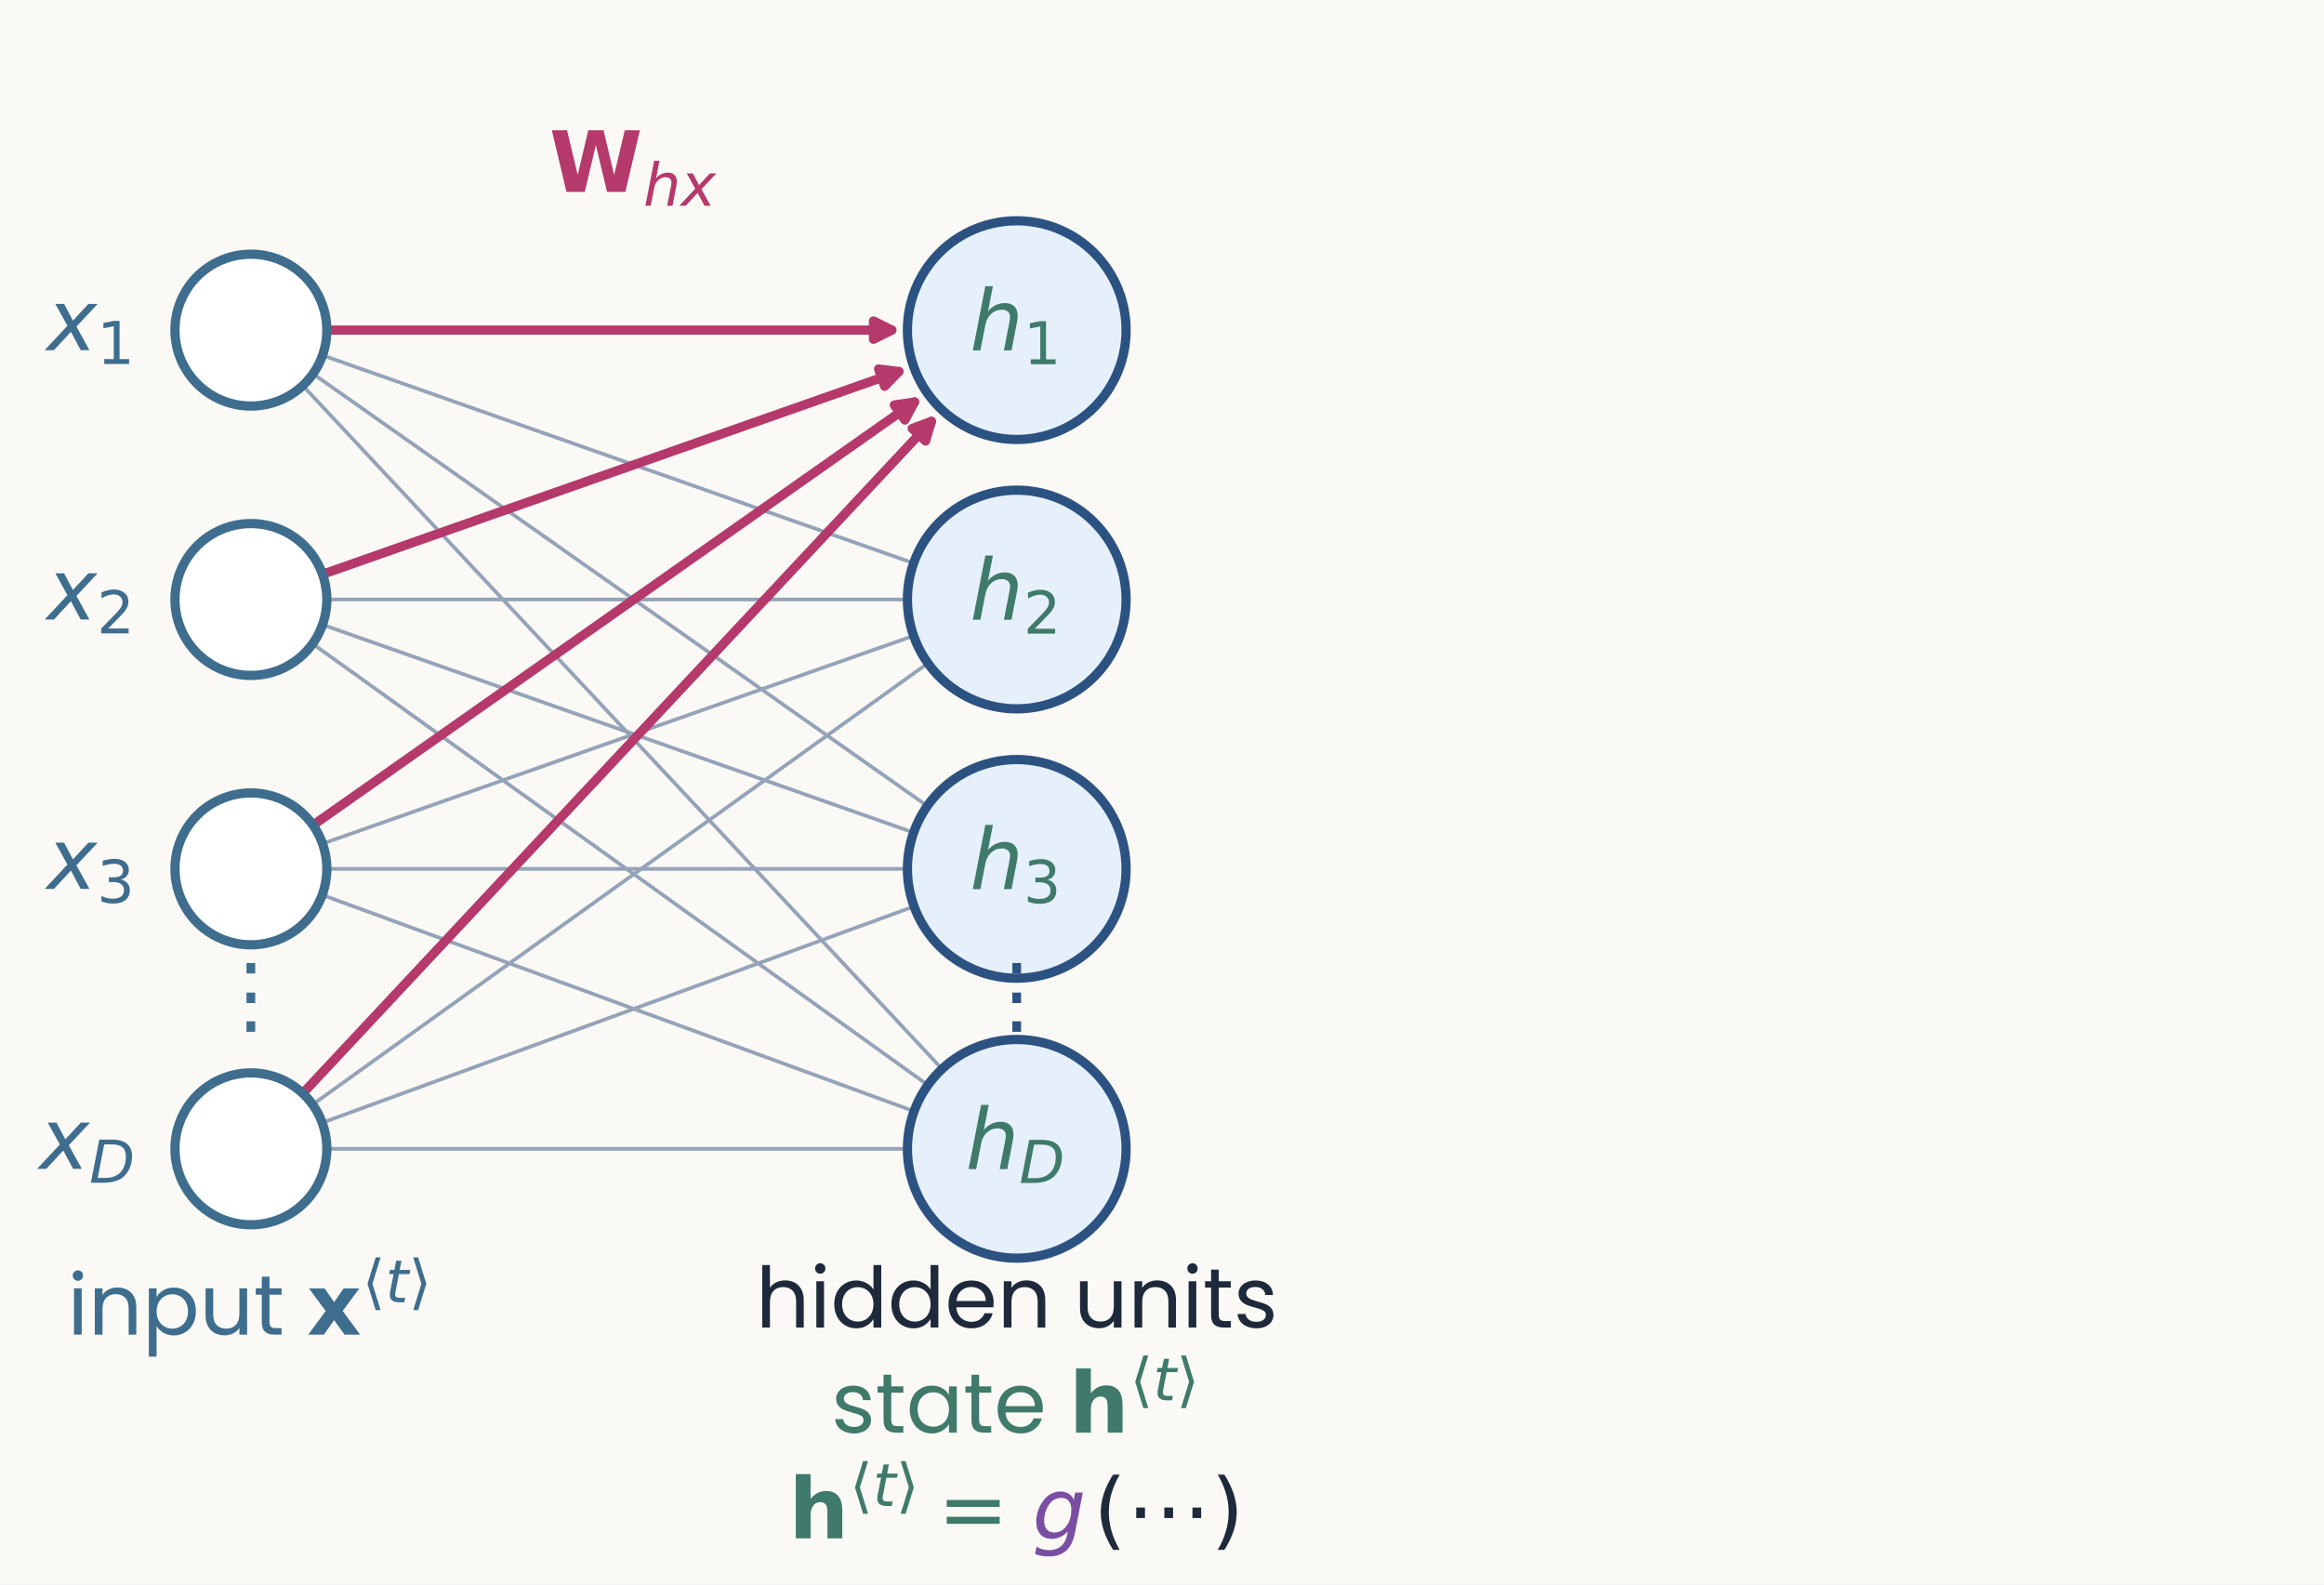
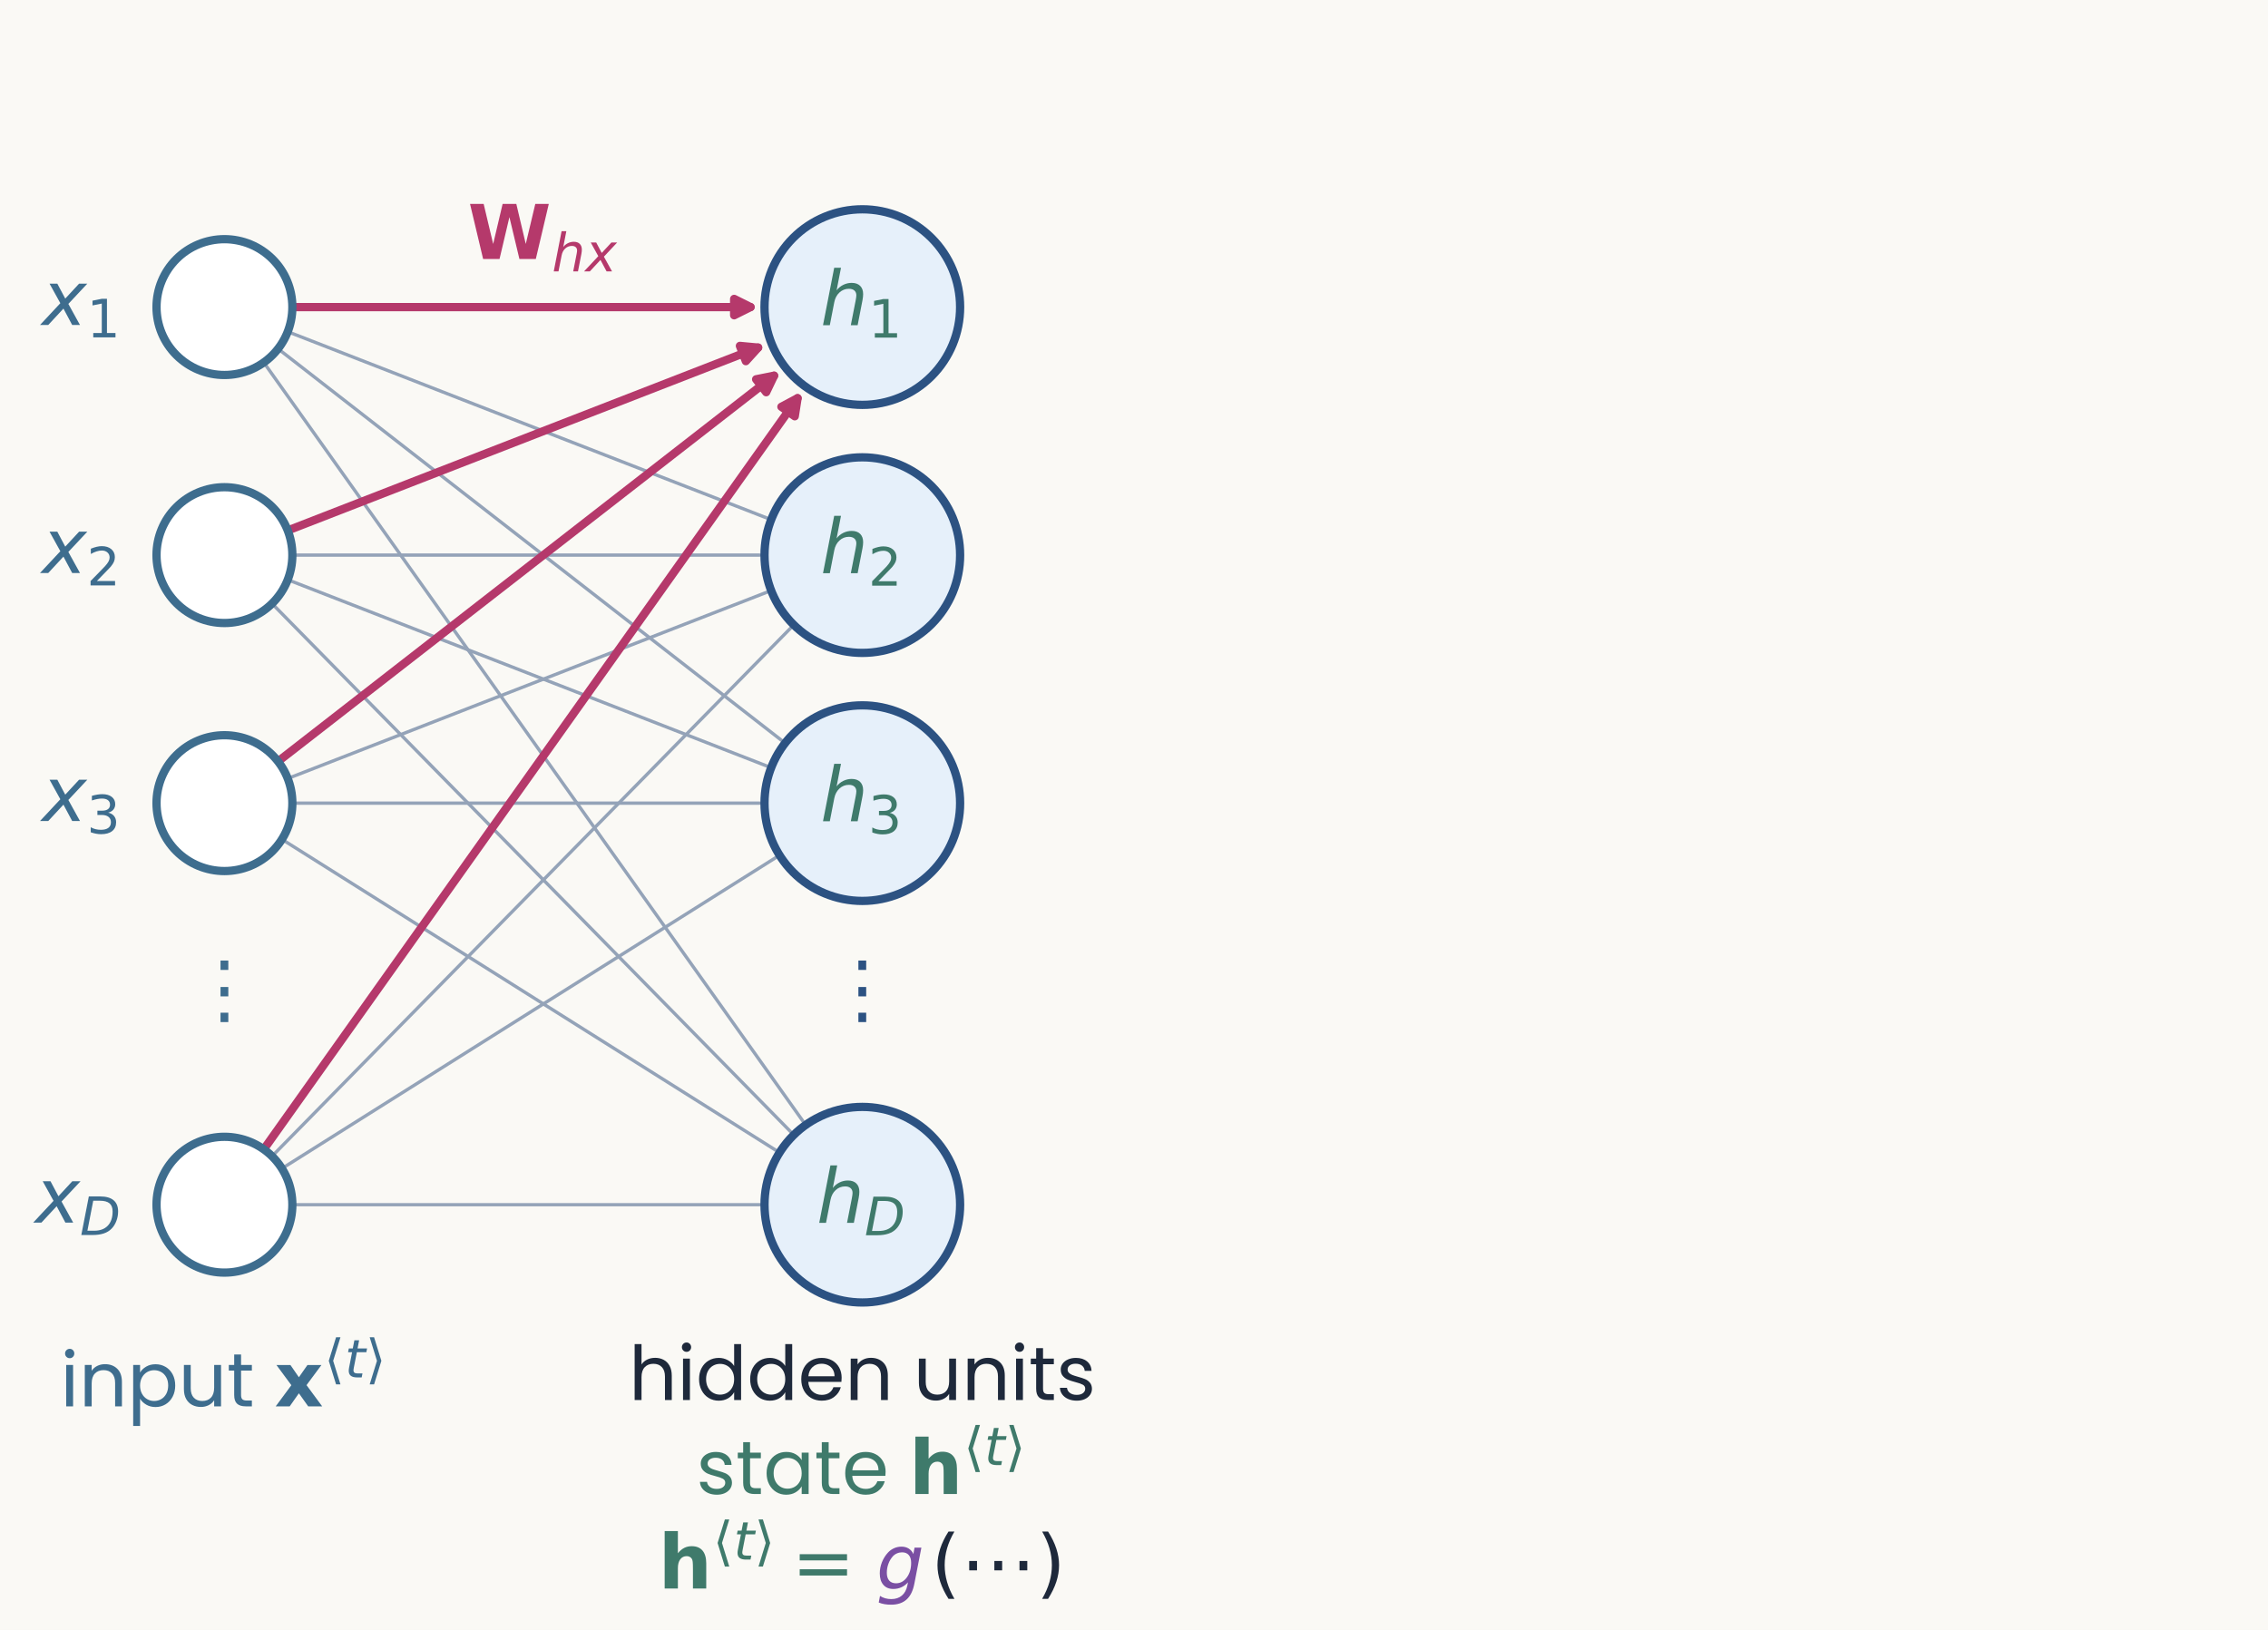
- <svg xmlns="http://www.w3.org/2000/svg" xmlns:xlink="http://www.w3.org/1999/xlink" width="660pt" height="450pt" viewBox="0 0 660 450" version="1.1">
+ <svg xmlns="http://www.w3.org/2000/svg" xmlns:xlink="http://www.w3.org/1999/xlink" width="720pt" height="517.5pt" viewBox="0 0 720 517.5" version="1.1">
  <defs>
    <style type="text/css">*{stroke-linejoin: round; stroke-linecap: butt}</style>
  </defs>
  <g id="figure_1">
    <g id="patch_1">
-       <path d="M 0 450  L 660 450  L 660 0  L 0 0  z " style="fill: #faf9f5" />
+       <path d="M 0 517.5  L 720 517.5  L 720 0  L 0 0  z " style="fill: #faf9f5" />
    </g>
    <g id="axes_1">
      <g id="hx-0-1">
-         <path d="M 91.591 100.904  L 258.044 159.45  " clip-path="url(#p3ae6ff628f)" style="fill: none; stroke: #94a3b8; stroke-width: 1.05; stroke-linecap: round" />
+         <path d="M 91.346 105.315  L 243.413 164.452  " clip-path="url(#p8780f3ed15)" style="fill: none; stroke: #94a3b8; stroke-width: 1.05; stroke-linecap: round" />
      </g>
      <g id="hx-1-1">
-         <path d="M 92.812 170.25  L 256.2 170.25  " clip-path="url(#p3ae6ff628f)" style="fill: none; stroke: #94a3b8; stroke-width: 1.05; stroke-linecap: round" />
+         <path d="M 92.812 176.25  L 241.2 176.25  " clip-path="url(#p8780f3ed15)" style="fill: none; stroke: #94a3b8; stroke-width: 1.05; stroke-linecap: round" />
      </g>
      <g id="hx-2-1">
-         <path d="M 91.591 239.596  L 258.044 181.05  " clip-path="url(#p3ae6ff628f)" style="fill: none; stroke: #94a3b8; stroke-width: 1.05; stroke-linecap: round" />
+         <path d="M 91.346 247.185  L 243.413 188.048  " clip-path="url(#p8780f3ed15)" style="fill: none; stroke: #94a3b8; stroke-width: 1.05; stroke-linecap: round" />
      </g>
      <g id="hx-3-1">
-         <path d="M 88.772 313.683  L 262.3 189.221  " clip-path="url(#p3ae6ff628f)" style="fill: none; stroke: #94a3b8; stroke-width: 1.05; stroke-linecap: round" />
+         <path d="M 86.356 367.114  L 250.946 199.477  " clip-path="url(#p8780f3ed15)" style="fill: none; stroke: #94a3b8; stroke-width: 1.05; stroke-linecap: round" />
      </g>
      <g id="hx-0-2">
-         <path d="M 88.886 106.156  L 262.127 228.022  " clip-path="url(#p3ae6ff628f)" style="fill: none; stroke: #94a3b8; stroke-width: 1.05; stroke-linecap: round" />
+         <path d="M 88.27 110.738  L 248.057 235.016  " clip-path="url(#p8780f3ed15)" style="fill: none; stroke: #94a3b8; stroke-width: 1.05; stroke-linecap: round" />
      </g>
      <g id="hx-1-2">
-         <path d="M 91.591 177.404  L 258.044 235.95  " clip-path="url(#p3ae6ff628f)" style="fill: none; stroke: #94a3b8; stroke-width: 1.05; stroke-linecap: round" />
+         <path d="M 91.346 184.065  L 243.413 243.202  " clip-path="url(#p8780f3ed15)" style="fill: none; stroke: #94a3b8; stroke-width: 1.05; stroke-linecap: round" />
      </g>
      <g id="hx-2-2">
-         <path d="M 92.812 246.75  L 256.2 246.75  " clip-path="url(#p3ae6ff628f)" style="fill: none; stroke: #94a3b8; stroke-width: 1.05; stroke-linecap: round" />
+         <path d="M 92.812 255  L 241.2 255  " clip-path="url(#p8780f3ed15)" style="fill: none; stroke: #94a3b8; stroke-width: 1.05; stroke-linecap: round" />
      </g>
      <g id="hx-3-2">
-         <path d="M 91.502 318.848  L 258.178 257.925  " clip-path="url(#p3ae6ff628f)" style="fill: none; stroke: #94a3b8; stroke-width: 1.05; stroke-linecap: round" />
+         <path d="M 89.497 371.011  L 246.205 272.343  " clip-path="url(#p8780f3ed15)" style="fill: none; stroke: #94a3b8; stroke-width: 1.05; stroke-linecap: round" />
      </g>
      <g id="hx-0-3">
-         <path d="M 85.981 109.496  L 266.513 302.48  " clip-path="url(#p3ae6ff628f)" style="fill: none; stroke: #94a3b8; stroke-width: 1.05; stroke-linecap: round" />
+         <path d="M 83.739 115.077  L 254.897 355.966  " clip-path="url(#p8780f3ed15)" style="fill: none; stroke: #94a3b8; stroke-width: 1.05; stroke-linecap: round" />
      </g>
      <g id="hx-1-3">
-         <path d="M 88.772 182.817  L 262.3 307.279  " clip-path="url(#p3ae6ff628f)" style="fill: none; stroke: #94a3b8; stroke-width: 1.05; stroke-linecap: round" />
+         <path d="M 86.356 191.636  L 250.946 359.273  " clip-path="url(#p8780f3ed15)" style="fill: none; stroke: #94a3b8; stroke-width: 1.05; stroke-linecap: round" />
      </g>
      <g id="hx-2-3">
-         <path d="M 91.502 254.152  L 258.178 315.075  " clip-path="url(#p3ae6ff628f)" style="fill: none; stroke: #94a3b8; stroke-width: 1.05; stroke-linecap: round" />
+         <path d="M 89.497 266.489  L 246.205 365.157  " clip-path="url(#p8780f3ed15)" style="fill: none; stroke: #94a3b8; stroke-width: 1.05; stroke-linecap: round" />
      </g>
      <g id="hx-3-3">
-         <path d="M 92.812 326.25  L 256.2 326.25  " clip-path="url(#p3ae6ff628f)" style="fill: none; stroke: #94a3b8; stroke-width: 1.05; stroke-linecap: round" />
+         <path d="M 92.812 382.5  L 241.2 382.5  " clip-path="url(#p8780f3ed15)" style="fill: none; stroke: #94a3b8; stroke-width: 1.05; stroke-linecap: round" />
      </g>
      <g id="hx-0-0">
-         <path d="M 92.812 93.75  Q 174.506 93.75 253.265 93.75  " clip-path="url(#p3ae6ff628f)" style="fill: none; stroke: #b5396b; stroke-width: 2.625; stroke-linecap: round" />
-         <path d="M 248.065 91.15  L 253.265 93.75  L 248.065 96.35  z " clip-path="url(#p3ae6ff628f)" style="fill: #b5396b; stroke: #b5396b; stroke-width: 2.625; stroke-linecap: round" />
+         <path d="M 92.812 97.5  Q 167.006 97.5 238.265 97.5  " clip-path="url(#p8780f3ed15)" style="fill: none; stroke: #b5396b; stroke-width: 2.625; stroke-linecap: round" />
+         <path d="M 233.065 94.9  L 238.265 97.5  L 233.065 100.1  z " clip-path="url(#p8780f3ed15)" style="fill: #b5396b; stroke: #b5396b; stroke-width: 2.625; stroke-linecap: round" />
      </g>
      <g id="hx-1-0">
-         <path d="M 91.591 163.096  Q 174.817 133.823 255.275 105.524  " clip-path="url(#p3ae6ff628f)" style="fill: none; stroke: #b5396b; stroke-width: 2.625; stroke-linecap: round" />
-         <path d="M 249.507 104.796  L 255.275 105.524  L 251.233 109.702  z " clip-path="url(#p3ae6ff628f)" style="fill: #b5396b; stroke: #b5396b; stroke-width: 2.625; stroke-linecap: round" />
+         <path d="M 91.346 168.435  Q 167.38 138.866 240.678 110.361  " clip-path="url(#p8780f3ed15)" style="fill: none; stroke: #b5396b; stroke-width: 2.625; stroke-linecap: round" />
+         <path d="M 234.889 109.823  L 240.678 110.361  L 236.774 114.669  z " clip-path="url(#p8780f3ed15)" style="fill: #b5396b; stroke: #b5396b; stroke-width: 2.625; stroke-linecap: round" />
      </g>
      <g id="hx-2-0">
-         <path d="M 88.886 234.344  Q 175.507 173.411 259.727 114.166  " clip-path="url(#p3ae6ff628f)" style="fill: none; stroke: #b5396b; stroke-width: 2.625; stroke-linecap: round" />
-         <path d="M 253.978 115.032  L 259.727 114.166  L 256.97 119.285  z " clip-path="url(#p3ae6ff628f)" style="fill: #b5396b; stroke: #b5396b; stroke-width: 2.625; stroke-linecap: round" />
+         <path d="M 88.27 241.762  Q 168.163 179.623 245.74 119.286  " clip-path="url(#p8780f3ed15)" style="fill: none; stroke: #b5396b; stroke-width: 2.625; stroke-linecap: round" />
+         <path d="M 240.039 120.426  L 245.74 119.286  L 243.232 124.53  z " clip-path="url(#p8780f3ed15)" style="fill: #b5396b; stroke: #b5396b; stroke-width: 2.625; stroke-linecap: round" />
      </g>
      <g id="hx-3-0">
-         <path d="M 85.981 310.504  Q 176.247 214.012 264.508 119.664  " clip-path="url(#p3ae6ff628f)" style="fill: none; stroke: #b5396b; stroke-width: 2.625; stroke-linecap: round" />
-         <path d="M 259.057 121.685  L 264.508 119.664  L 262.855 125.237  z " clip-path="url(#p3ae6ff628f)" style="fill: #b5396b; stroke: #b5396b; stroke-width: 2.625; stroke-linecap: round" />
+         <path d="M 83.739 364.923  Q 169.318 244.478 253.197 126.427  " clip-path="url(#p8780f3ed15)" style="fill: none; stroke: #b5396b; stroke-width: 2.625; stroke-linecap: round" />
+         <path d="M 248.066 129.16  L 253.197 126.427  L 252.305 132.171  z " clip-path="url(#p8780f3ed15)" style="fill: #b5396b; stroke: #b5396b; stroke-width: 2.625; stroke-linecap: round" />
      </g>
      <g id="state-equation">
        <g id="text_1">
-           <g style="fill: #3f7a6b" transform="translate(223.99 437.01) scale(0.24 -0.24)">
+           <g style="fill: #3f7a6b" transform="translate(208.99 504.51) scale(0.24 -0.24)">
            <defs>
              <path id="DejaVuSans-Bold-68" d="M 4056 2131  L 4056 0  L 2931 0  L 2931 347  L 2931 1625  Q 2931 2084 2911 2256  Q 2891 2428 2841 2509  Q 2775 2619 2662 2680  Q 2550 2741 2406 2741  Q 2056 2741 1856 2470  Q 1656 2200 1656 1722  L 1656 0  L 538 0  L 538 4863  L 1656 4863  L 1656 2988  Q 1909 3294 2193 3439  Q 2478 3584 2822 3584  Q 3428 3584 3742 3212  Q 4056 2841 4056 2131  z " transform="scale(0.015625)" />
              <path id="DejaVuSans-27e8" d="M 572 2006  L 1453 4856  L 1984 4856  L 1103 2006  L 1984 -844  L 1453 -844  L 572 2006  z " transform="scale(0.015625)" />
              <path id="DejaVuSans-Oblique-74" d="M 2706 3500  L 2619 3053  L 1472 3053  L 1100 1153  Q 1081 1047 1072 975  Q 1063 903 1063 863  Q 1063 663 1183 572  Q 1303 481 1569 481  L 2150 481  L 2053 0  L 1503 0  Q 991 0 739 200  Q 488 400 488 806  Q 488 878 497 964  Q 506 1050 525 1153  L 897 3053  L 409 3053  L 500 3500  L 978 3500  L 1172 4494  L 1747 4494  L 1556 3500  L 2706 3500  z " transform="scale(0.015625)" />
              <path id="DejaVuSans-27e9" d="M 1925 2006  L 1044 -844  L 513 -844  L 1394 2006  L 513 4856  L 1044 4856  L 1925 2006  z " transform="scale(0.015625)" />
              <path id="DejaVuSans-3d" d="M 678 2906  L 4684 2906  L 4684 2381  L 678 2381  L 678 2906  z M 678 1631  L 4684 1631  L 4684 1100  L 678 1100  L 678 1631  z " transform="scale(0.015625)" />
            </defs>
            <use xlink:href="#DejaVuSans-Bold-68" transform="translate(0 0.60625)" />
            <use xlink:href="#DejaVuSans-27e8" transform="translate(72.14844 38.8875) scale(0.7)" />
            <use xlink:href="#DejaVuSans-Oblique-74" transform="translate(99.45801 38.8875) scale(0.7)" />
            <use xlink:href="#DejaVuSans-27e9" transform="translate(126.9043 38.8875) scale(0.7)" />
            <use xlink:href="#DejaVuSans-3d" transform="translate(176.4307 0.60625)" />
          </g>
        </g>
        <g id="text_2">
-           <g style="fill: #7a4fa3" transform="translate(293.19 437.01) scale(0.24 -0.24)">
+           <g style="fill: #7a4fa3" transform="translate(278.19 504.51) scale(0.24 -0.24)">
            <defs>
              <path id="DejaVuSans-Oblique-67" d="M 3816 3500  L 3219 434  Q 3047 -456 2561 -893  Q 2075 -1331 1253 -1331  Q 950 -1331 690 -1286  Q 431 -1241 206 -1147  L 313 -588  Q 525 -725 762 -790  Q 1000 -856 1269 -856  Q 1816 -856 2167 -557  Q 2519 -259 2631 300  L 2681 563  Q 2441 288 2122 144  Q 1803 0 1434 0  Q 903 0 598 351  Q 294 703 294 1319  Q 294 1803 478 2267  Q 663 2731 997 3091  Q 1219 3328 1514 3456  Q 1809 3584 2131 3584  Q 2484 3584 2746 3420  Q 3009 3256 3138 2956  L 3238 3500  L 3816 3500  z M 2950 2216  Q 2950 2641 2750 2872  Q 2550 3103 2181 3103  Q 1953 3103 1747 3012  Q 1541 2922 1394 2759  Q 1156 2491 1023 2127  Q 891 1763 891 1375  Q 891 944 1092 712  Q 1294 481 1672 481  Q 2219 481 2584 976  Q 2950 1472 2950 2216  z " transform="scale(0.015625)" />
            </defs>
            <use xlink:href="#DejaVuSans-Oblique-67" />
          </g>
        </g>
        <g id="text_3">
-           <g style="fill: #1e293b" transform="translate(310.55 437.01) scale(0.24 -0.24)">
+           <g style="fill: #1e293b" transform="translate(295.55 504.51) scale(0.24 -0.24)">
            <defs>
              <path id="DejaVuSans-28" d="M 1984 4856  Q 1566 4138 1362 3434  Q 1159 2731 1159 2009  Q 1159 1288 1364 580  Q 1569 -128 1984 -844  L 1484 -844  Q 1016 -109 783 600  Q 550 1309 550 2009  Q 550 2706 781 3412  Q 1013 4119 1484 4856  L 1984 4856  z " transform="scale(0.015625)" />
              <path id="DejaVuSans-22ef" d="M 740 2363  L 1400 2363  L 1400 1569  L 740 1569  L 740 2363  z M 2868 2363  L 3528 2363  L 3528 1569  L 2868 1569  L 2868 2363  z M 4996 2363  L 5656 2363  L 5656 1569  L 4996 1569  L 4996 2363  z " transform="scale(0.015625)" />
              <path id="DejaVuSans-29" d="M 513 4856  L 1013 4856  Q 1481 4119 1714 3412  Q 1947 2706 1947 2009  Q 1947 1309 1714 600  Q 1481 -109 1013 -844  L 513 -844  Q 928 -128 1133 580  Q 1338 1288 1338 2009  Q 1338 2731 1133 3434  Q 928 4138 513 4856  z " transform="scale(0.015625)" />
            </defs>
            <use xlink:href="#DejaVuSans-28" transform="translate(0 0.125)" />
            <use xlink:href="#DejaVuSans-22ef" transform="translate(39.01367 0.125)" />
            <use xlink:href="#DejaVuSans-29" transform="translate(139.0137 0.125)" />
          </g>
        </g>
      </g>
      <g id="input-0">
-         <path d="M 71.25 115.312  C 76.968 115.312 82.453 113.041 86.497 108.997  C 90.541 104.953 92.812 99.468 92.812 93.75  C 92.812 88.032 90.541 82.547 86.497 78.503  C 82.453 74.459 76.968 72.188 71.25 72.188  C 65.532 72.188 60.047 74.459 56.003 78.503  C 51.959 82.547 49.688 88.032 49.688 93.75  C 49.688 99.468 51.959 104.953 56.003 108.997  C 60.047 113.041 65.532 115.312 71.25 115.312  z " clip-path="url(#p3ae6ff628f)" style="fill: #ffffff; stroke: #3e6d8e; stroke-width: 2.625; stroke-linejoin: miter" />
+         <path d="M 71.25 119.062  C 76.968 119.062 82.453 116.791 86.497 112.747  C 90.541 108.703 92.812 103.218 92.812 97.5  C 92.812 91.782 90.541 86.297 86.497 82.253  C 82.453 78.209 76.968 75.938 71.25 75.938  C 65.532 75.938 60.047 78.209 56.003 82.253  C 51.959 86.297 49.688 91.782 49.688 97.5  C 49.688 103.218 51.959 108.703 56.003 112.747  C 60.047 116.791 65.532 119.062 71.25 119.062  z " clip-path="url(#p8780f3ed15)" style="fill: #ffffff; stroke: #3e6d8e; stroke-width: 2.625; stroke-linejoin: miter" />
      </g>
      <g id="hidden-0">
-         <path d="M 288.75 124.8  C 296.985 124.8 304.883 121.528 310.706 115.706  C 316.528 109.883 319.8 101.985 319.8 93.75  C 319.8 85.515 316.528 77.617 310.706 71.794  C 304.883 65.972 296.985 62.7 288.75 62.7  C 280.515 62.7 272.617 65.972 266.794 71.794  C 260.972 77.617 257.7 85.515 257.7 93.75  C 257.7 101.985 260.972 109.883 266.794 115.706  C 272.617 121.528 280.515 124.8 288.75 124.8  z " clip-path="url(#p3ae6ff628f)" style="fill: #e6f0fa; stroke: #2c5282; stroke-width: 2.625; stroke-linejoin: miter" />
+         <path d="M 273.75 128.55  C 281.985 128.55 289.883 125.278 295.706 119.456  C 301.528 113.633 304.8 105.735 304.8 97.5  C 304.8 89.265 301.528 81.367 295.706 75.544  C 289.883 69.722 281.985 66.45 273.75 66.45  C 265.515 66.45 257.617 69.722 251.794 75.544  C 245.972 81.367 242.7 89.265 242.7 97.5  C 242.7 105.735 245.972 113.633 251.794 119.456  C 257.617 125.278 265.515 128.55 273.75 128.55  z " clip-path="url(#p8780f3ed15)" style="fill: #e6f0fa; stroke: #2c5282; stroke-width: 2.625; stroke-linejoin: miter" />
      </g>
      <g id="input-1">
-         <path d="M 71.25 191.812  C 76.968 191.812 82.453 189.541 86.497 185.497  C 90.541 181.453 92.812 175.968 92.812 170.25  C 92.812 164.532 90.541 159.047 86.497 155.003  C 82.453 150.959 76.968 148.688 71.25 148.688  C 65.532 148.688 60.047 150.959 56.003 155.003  C 51.959 159.047 49.688 164.532 49.688 170.25  C 49.688 175.968 51.959 181.453 56.003 185.497  C 60.047 189.541 65.532 191.812 71.25 191.812  z " clip-path="url(#p3ae6ff628f)" style="fill: #ffffff; stroke: #3e6d8e; stroke-width: 2.625; stroke-linejoin: miter" />
+         <path d="M 71.25 197.812  C 76.968 197.812 82.453 195.541 86.497 191.497  C 90.541 187.453 92.812 181.968 92.812 176.25  C 92.812 170.532 90.541 165.047 86.497 161.003  C 82.453 156.959 76.968 154.688 71.25 154.688  C 65.532 154.688 60.047 156.959 56.003 161.003  C 51.959 165.047 49.688 170.532 49.688 176.25  C 49.688 181.968 51.959 187.453 56.003 191.497  C 60.047 195.541 65.532 197.812 71.25 197.812  z " clip-path="url(#p8780f3ed15)" style="fill: #ffffff; stroke: #3e6d8e; stroke-width: 2.625; stroke-linejoin: miter" />
      </g>
      <g id="hidden-1">
-         <path d="M 288.75 201.3  C 296.985 201.3 304.883 198.028 310.706 192.206  C 316.528 186.383 319.8 178.485 319.8 170.25  C 319.8 162.015 316.528 154.117 310.706 148.294  C 304.883 142.472 296.985 139.2 288.75 139.2  C 280.515 139.2 272.617 142.472 266.794 148.294  C 260.972 154.117 257.7 162.015 257.7 170.25  C 257.7 178.485 260.972 186.383 266.794 192.206  C 272.617 198.028 280.515 201.3 288.75 201.3  z " clip-path="url(#p3ae6ff628f)" style="fill: #e6f0fa; stroke: #2c5282; stroke-width: 2.625; stroke-linejoin: miter" />
+         <path d="M 273.75 207.3  C 281.985 207.3 289.883 204.028 295.706 198.206  C 301.528 192.383 304.8 184.485 304.8 176.25  C 304.8 168.015 301.528 160.117 295.706 154.294  C 289.883 148.472 281.985 145.2 273.75 145.2  C 265.515 145.2 257.617 148.472 251.794 154.294  C 245.972 160.117 242.7 168.015 242.7 176.25  C 242.7 184.485 245.972 192.383 251.794 198.206  C 257.617 204.028 265.515 207.3 273.75 207.3  z " clip-path="url(#p8780f3ed15)" style="fill: #e6f0fa; stroke: #2c5282; stroke-width: 2.625; stroke-linejoin: miter" />
      </g>
      <g id="input-2">
-         <path d="M 71.25 268.312  C 76.968 268.312 82.453 266.041 86.497 261.997  C 90.541 257.953 92.812 252.468 92.812 246.75  C 92.812 241.032 90.541 235.547 86.497 231.503  C 82.453 227.459 76.968 225.188 71.25 225.188  C 65.532 225.188 60.047 227.459 56.003 231.503  C 51.959 235.547 49.688 241.032 49.688 246.75  C 49.688 252.468 51.959 257.953 56.003 261.997  C 60.047 266.041 65.532 268.312 71.25 268.312  z " clip-path="url(#p3ae6ff628f)" style="fill: #ffffff; stroke: #3e6d8e; stroke-width: 2.625; stroke-linejoin: miter" />
+         <path d="M 71.25 276.562  C 76.968 276.562 82.453 274.291 86.497 270.247  C 90.541 266.203 92.812 260.718 92.812 255  C 92.812 249.282 90.541 243.797 86.497 239.753  C 82.453 235.709 76.968 233.438 71.25 233.438  C 65.532 233.438 60.047 235.709 56.003 239.753  C 51.959 243.797 49.688 249.282 49.688 255  C 49.688 260.718 51.959 266.203 56.003 270.247  C 60.047 274.291 65.532 276.562 71.25 276.562  z " clip-path="url(#p8780f3ed15)" style="fill: #ffffff; stroke: #3e6d8e; stroke-width: 2.625; stroke-linejoin: miter" />
      </g>
      <g id="hidden-2">
-         <path d="M 288.75 277.8  C 296.985 277.8 304.883 274.528 310.706 268.706  C 316.528 262.883 319.8 254.985 319.8 246.75  C 319.8 238.515 316.528 230.617 310.706 224.794  C 304.883 218.972 296.985 215.7 288.75 215.7  C 280.515 215.7 272.617 218.972 266.794 224.794  C 260.972 230.617 257.7 238.515 257.7 246.75  C 257.7 254.985 260.972 262.883 266.794 268.706  C 272.617 274.528 280.515 277.8 288.75 277.8  z " clip-path="url(#p3ae6ff628f)" style="fill: #e6f0fa; stroke: #2c5282; stroke-width: 2.625; stroke-linejoin: miter" />
+         <path d="M 273.75 286.05  C 281.985 286.05 289.883 282.778 295.706 276.956  C 301.528 271.133 304.8 263.235 304.8 255  C 304.8 246.765 301.528 238.867 295.706 233.044  C 289.883 227.222 281.985 223.95 273.75 223.95  C 265.515 223.95 257.617 227.222 251.794 233.044  C 245.972 238.867 242.7 246.765 242.7 255  C 242.7 263.235 245.972 271.133 251.794 276.956  C 257.617 282.778 265.515 286.05 273.75 286.05  z " clip-path="url(#p8780f3ed15)" style="fill: #e6f0fa; stroke: #2c5282; stroke-width: 2.625; stroke-linejoin: miter" />
      </g>
      <g id="input-3">
-         <path d="M 71.25 347.812  C 76.968 347.812 82.453 345.541 86.497 341.497  C 90.541 337.453 92.812 331.968 92.812 326.25  C 92.812 320.532 90.541 315.047 86.497 311.003  C 82.453 306.959 76.968 304.688 71.25 304.688  C 65.532 304.688 60.047 306.959 56.003 311.003  C 51.959 315.047 49.688 320.532 49.688 326.25  C 49.688 331.968 51.959 337.453 56.003 341.497  C 60.047 345.541 65.532 347.812 71.25 347.812  z " clip-path="url(#p3ae6ff628f)" style="fill: #ffffff; stroke: #3e6d8e; stroke-width: 2.625; stroke-linejoin: miter" />
+         <path d="M 71.25 404.062  C 76.968 404.062 82.453 401.791 86.497 397.747  C 90.541 393.703 92.812 388.218 92.812 382.5  C 92.812 376.782 90.541 371.297 86.497 367.253  C 82.453 363.209 76.968 360.938 71.25 360.938  C 65.532 360.938 60.047 363.209 56.003 367.253  C 51.959 371.297 49.688 376.782 49.688 382.5  C 49.688 388.218 51.959 393.703 56.003 397.747  C 60.047 401.791 65.532 404.062 71.25 404.062  z " clip-path="url(#p8780f3ed15)" style="fill: #ffffff; stroke: #3e6d8e; stroke-width: 2.625; stroke-linejoin: miter" />
      </g>
      <g id="hidden-3">
-         <path d="M 288.75 357.3  C 296.985 357.3 304.883 354.028 310.706 348.206  C 316.528 342.383 319.8 334.485 319.8 326.25  C 319.8 318.015 316.528 310.117 310.706 304.294  C 304.883 298.472 296.985 295.2 288.75 295.2  C 280.515 295.2 272.617 298.472 266.794 304.294  C 260.972 310.117 257.7 318.015 257.7 326.25  C 257.7 334.485 260.972 342.383 266.794 348.206  C 272.617 354.028 280.515 357.3 288.75 357.3  z " clip-path="url(#p3ae6ff628f)" style="fill: #e6f0fa; stroke: #2c5282; stroke-width: 2.625; stroke-linejoin: miter" />
+         <path d="M 273.75 413.55  C 281.985 413.55 289.883 410.278 295.706 404.456  C 301.528 398.633 304.8 390.735 304.8 382.5  C 304.8 374.265 301.528 366.367 295.706 360.544  C 289.883 354.722 281.985 351.45 273.75 351.45  C 265.515 351.45 257.617 354.722 251.794 360.544  C 245.972 366.367 242.7 374.265 242.7 382.5  C 242.7 390.735 245.972 398.633 251.794 404.456  C 257.617 410.278 265.515 413.55 273.75 413.55  z " clip-path="url(#p8780f3ed15)" style="fill: #e6f0fa; stroke: #2c5282; stroke-width: 2.625; stroke-linejoin: miter" />
      </g>
      <g id="input-label-0">
-         <g style="fill: #3e6d8e" transform="translate(13.32 99.51) scale(0.24 -0.24)">
+         <g style="fill: #3e6d8e" transform="translate(13.32 103.26) scale(0.24 -0.24)">
          <defs>
            <path id="DejaVuSans-Oblique-78" d="M 3841 3500  L 2234 1784  L 3219 0  L 2559 0  L 1819 1388  L 531 0  L -166 0  L 1556 1844  L 641 3500  L 1300 3500  L 1972 2234  L 3144 3500  L 3841 3500  z " transform="scale(0.015625)" />
            <path id="DejaVuSans-31" d="M 794 531  L 1825 531  L 1825 4091  L 703 3866  L 703 4441  L 1819 4666  L 2450 4666  L 2450 531  L 3481 531  L 3481 0  L 794 0  L 794 531  z " transform="scale(0.015625)" />
          </defs>
          <use xlink:href="#DejaVuSans-Oblique-78" transform="translate(0 0.3125)" />
          <use xlink:href="#DejaVuSans-31" transform="translate(59.17969 -16.09375) scale(0.7)" />
        </g>
      </g>
      <g id="input-label-1">
-         <g style="fill: #3e6d8e" transform="translate(13.32 176.01) scale(0.24 -0.24)">
+         <g style="fill: #3e6d8e" transform="translate(13.32 182.01) scale(0.24 -0.24)">
          <defs>
            <path id="DejaVuSans-32" d="M 1228 531  L 3431 531  L 3431 0  L 469 0  L 469 531  Q 828 903 1448 1529  Q 2069 2156 2228 2338  Q 2531 2678 2651 2914  Q 2772 3150 2772 3378  Q 2772 3750 2511 3984  Q 2250 4219 1831 4219  Q 1534 4219 1204 4116  Q 875 4013 500 3803  L 500 4441  Q 881 4594 1212 4672  Q 1544 4750 1819 4750  Q 2544 4750 2975 4387  Q 3406 4025 3406 3419  Q 3406 3131 3298 2873  Q 3191 2616 2906 2266  Q 2828 2175 2409 1742  Q 1991 1309 1228 531  z " transform="scale(0.015625)" />
          </defs>
          <use xlink:href="#DejaVuSans-Oblique-78" transform="translate(0 0.3125)" />
          <use xlink:href="#DejaVuSans-32" transform="translate(59.17969 -16.09375) scale(0.7)" />
        </g>
      </g>
      <g id="input-label-2">
-         <g style="fill: #3e6d8e" transform="translate(13.32 252.51) scale(0.24 -0.24)">
+         <g style="fill: #3e6d8e" transform="translate(13.32 260.76) scale(0.24 -0.24)">
          <defs>
            <path id="DejaVuSans-33" d="M 2597 2516  Q 3050 2419 3304 2112  Q 3559 1806 3559 1356  Q 3559 666 3084 287  Q 2609 -91 1734 -91  Q 1441 -91 1130 -33  Q 819 25 488 141  L 488 750  Q 750 597 1062 519  Q 1375 441 1716 441  Q 2309 441 2620 675  Q 2931 909 2931 1356  Q 2931 1769 2642 2001  Q 2353 2234 1838 2234  L 1294 2234  L 1294 2753  L 1863 2753  Q 2328 2753 2575 2939  Q 2822 3125 2822 3475  Q 2822 3834 2567 4026  Q 2313 4219 1838 4219  Q 1578 4219 1281 4162  Q 984 4106 628 3988  L 628 4550  Q 988 4650 1302 4700  Q 1616 4750 1894 4750  Q 2613 4750 3031 4423  Q 3450 4097 3450 3541  Q 3450 3153 3228 2886  Q 3006 2619 2597 2516  z " transform="scale(0.015625)" />
          </defs>
          <use xlink:href="#DejaVuSans-Oblique-78" transform="translate(0 0.3125)" />
          <use xlink:href="#DejaVuSans-33" transform="translate(59.17969 -16.09375) scale(0.7)" />
        </g>
      </g>
      <g id="input-label-3">
-         <g style="fill: #3e6d8e" transform="translate(11.16 332.01) scale(0.24 -0.24)">
+         <g style="fill: #3e6d8e" transform="translate(11.16 388.26) scale(0.24 -0.24)">
          <defs>
            <path id="DejaVuSans-Oblique-44" d="M 1081 4666  L 2438 4666  Q 3519 4666 4070 4208  Q 4622 3750 4622 2847  Q 4622 2250 4412 1698  Q 4203 1147 3834 769  Q 3463 381 2891 190  Q 2319 0 1538 0  L 172 0  L 1081 4666  z M 1613 4147  L 909 519  L 1734 519  Q 2794 519 3375 1128  Q 3956 1738 3956 2847  Q 3956 3519 3581 3833  Q 3206 4147 2406 4147  L 1613 4147  z " transform="scale(0.015625)" />
          </defs>
          <use xlink:href="#DejaVuSans-Oblique-78" transform="translate(0 0.3125)" />
          <use xlink:href="#DejaVuSans-Oblique-44" transform="translate(59.17969 -16.09375) scale(0.7)" />
        </g>
      </g>
      <g id="input-dots">
-         <g style="fill: #3e6d8e" transform="translate(59.25 290.76) scale(0.24 -0.24)">
+         <g style="fill: #3e6d8e" transform="translate(59.25 322.26) scale(0.24 -0.24)">
          <defs>
            <path id="DejaVuSans-22ee" d="M 2868 187  L 3528 187  L 3528 -607  L 2868 -607  L 2868 187  z M 2868 4603  L 3528 4603  L 3528 3809  L 2868 3809  L 2868 4603  z M 2868 2363  L 3528 2363  L 3528 1569  L 2868 1569  L 2868 2363  z " transform="scale(0.015625)" />
          </defs>
          <use xlink:href="#DejaVuSans-22ee" transform="translate(0 0.078125)" />
        </g>
      </g>
      <g id="hidden-dots">
-         <g style="fill: #2c5282" transform="translate(276.75 290.76) scale(0.24 -0.24)">
+         <g style="fill: #2c5282" transform="translate(261.75 322.26) scale(0.24 -0.24)">
          <use xlink:href="#DejaVuSans-22ee" transform="translate(0 0.078125)" />
        </g>
      </g>
      <g id="weight-hx">
-         <g style="fill: #b5396b" transform="translate(156 54.51) scale(0.24 -0.24)">
+         <g style="fill: #b5396b" transform="translate(148.5 82.26) scale(0.24 -0.24)">
          <defs>
            <path id="DejaVuSans-Bold-57" d="M 191 4666  L 1344 4666  L 2150 1275  L 2950 4666  L 4109 4666  L 4909 1275  L 5716 4666  L 6859 4666  L 5759 0  L 4372 0  L 3525 3547  L 2688 0  L 1300 0  L 191 4666  z " transform="scale(0.015625)" />
            <path id="DejaVuSans-Oblique-68" d="M 3566 2113  L 3156 0  L 2578 0  L 2988 2091  Q 3016 2238 3031 2350  Q 3047 2463 3047 2528  Q 3047 2791 2881 2937  Q 2716 3084 2419 3084  Q 1956 3084 1617 2771  Q 1278 2459 1178 1941  L 800 0  L 225 0  L 1172 4863  L 1747 4863  L 1375 2950  Q 1594 3244 1934 3414  Q 2275 3584 2650 3584  Q 3113 3584 3367 3334  Q 3622 3084 3622 2631  Q 3622 2519 3608 2391  Q 3594 2263 3566 2113  z " transform="scale(0.015625)" />
          </defs>
          <use xlink:href="#DejaVuSans-Bold-57" transform="translate(0 0.09375)" />
          <use xlink:href="#DejaVuSans-Oblique-68" transform="translate(111.2598 -16.3125) scale(0.7)" />
          <use xlink:href="#DejaVuSans-Oblique-78" transform="translate(155.625 -16.3125) scale(0.7)" />
        </g>
      </g>
      <g id="input-caption">
-         <g style="fill: #3e6d8e" transform="translate(19.17 379.17) scale(0.24 -0.24)">
+         <g style="fill: #3e6d8e" transform="translate(19.17 446.67) scale(0.24 -0.24)">
          <defs>
            <path id="Poppins-Regular-69" d="M 794 4077  Q 627 4077 512 4192  Q 397 4307 397 4474  Q 397 4640 512 4755  Q 627 4870 794 4870  Q 954 4870 1066 4755  Q 1178 4640 1178 4474  Q 1178 4307 1066 4192  Q 954 4077 794 4077  z M 1075 3507  L 1075 0  L 493 0  L 493 3507  L 1075 3507  z " transform="scale(0.015625)" />
            <path id="Poppins-Regular-6e" d="M 2202 3571  Q 2842 3571 3238 3184  Q 3635 2797 3635 2067  L 3635 0  L 3059 0  L 3059 1984  Q 3059 2509 2796 2787  Q 2534 3066 2080 3066  Q 1619 3066 1347 2778  Q 1075 2490 1075 1939  L 1075 0  L 493 0  L 493 3507  L 1075 3507  L 1075 3008  Q 1248 3277 1545 3424  Q 1843 3571 2202 3571  z " transform="scale(0.015625)" />
            <path id="Poppins-Regular-70" d="M 1075 2861  Q 1248 3162 1590 3363  Q 1933 3565 2387 3565  Q 2854 3565 3235 3341  Q 3616 3117 3833 2710  Q 4051 2304 4051 1766  Q 4051 1235 3833 819  Q 3616 403 3235 172  Q 2854 -58 2387 -58  Q 1939 -58 1596 144  Q 1254 346 1075 646  L 1075 -1664  L 493 -1664  L 493 3507  L 1075 3507  L 1075 2861  z M 3456 1766  Q 3456 2163 3296 2457  Q 3136 2752 2864 2905  Q 2592 3059 2266 3059  Q 1946 3059 1674 2902  Q 1402 2746 1238 2448  Q 1075 2150 1075 1760  Q 1075 1363 1238 1065  Q 1402 768 1674 611  Q 1946 454 2266 454  Q 2592 454 2864 611  Q 3136 768 3296 1065  Q 3456 1363 3456 1766  z " transform="scale(0.015625)" />
            <path id="Poppins-Regular-75" d="M 3603 3507  L 3603 0  L 3021 0  L 3021 518  Q 2854 250 2556 99  Q 2259 -51 1901 -51  Q 1491 -51 1164 118  Q 838 288 649 627  Q 461 966 461 1453  L 461 3507  L 1037 3507  L 1037 1530  Q 1037 1011 1299 732  Q 1562 454 2016 454  Q 2483 454 2752 742  Q 3021 1030 3021 1581  L 3021 3507  L 3603 3507  z " transform="scale(0.015625)" />
            <path id="Poppins-Regular-74" d="M 1203 3027  L 1203 960  Q 1203 704 1312 598  Q 1421 493 1690 493  L 2118 493  L 2118 0  L 1594 0  Q 1107 0 864 224  Q 621 448 621 960  L 621 3027  L 166 3027  L 166 3507  L 621 3507  L 621 4390  L 1203 4390  L 1203 3507  L 2118 3507  L 2118 3027  L 1203 3027  z " transform="scale(0.015625)" />
            <path id="Poppins-Regular-20" transform="scale(0.015625)" />
            <path id="DejaVuSans-Bold-78" d="M 1422 1791  L 159 3500  L 1344 3500  L 2059 2463  L 2784 3500  L 3969 3500  L 2706 1797  L 4031 0  L 2847 0  L 2059 1106  L 1281 0  L 97 0  L 1422 1791  z " transform="scale(0.015625)" />
          </defs>
          <use xlink:href="#Poppins-Regular-69" transform="translate(0 0.60625)" />
          <use xlink:href="#Poppins-Regular-6e" transform="translate(24.59999 0.60625)" />
          <use xlink:href="#Poppins-Regular-70" transform="translate(88.59998 0.60625)" />
          <use xlink:href="#Poppins-Regular-75" transform="translate(156.2 0.60625)" />
          <use xlink:href="#Poppins-Regular-74" transform="translate(220.2 0.60625)" />
          <use xlink:href="#Poppins-Regular-20" transform="translate(256.5999 0.60625)" />
          <use xlink:href="#DejaVuSans-Bold-78" transform="translate(283.2999 0.60625)" />
          <use xlink:href="#DejaVuSans-27e8" transform="translate(348.7589 38.8875) scale(0.7)" />
          <use xlink:href="#DejaVuSans-Oblique-74" transform="translate(376.0685 38.8875) scale(0.7)" />
          <use xlink:href="#DejaVuSans-27e9" transform="translate(403.5148 38.8875) scale(0.7)" />
        </g>
      </g>
      <g id="hidden-caption">
-         <g style="fill: #1e293b" transform="translate(214.6275 377.01) scale(0.24 -0.24)">
+         <g style="fill: #1e293b" transform="translate(199.6275 444.51) scale(0.24 -0.24)">
          <defs>
            <path id="Poppins-Regular-68" d="M 2234 3571  Q 2630 3571 2950 3401  Q 3270 3232 3452 2893  Q 3635 2554 3635 2067  L 3635 0  L 3059 0  L 3059 1984  Q 3059 2509 2796 2787  Q 2534 3066 2080 3066  Q 1619 3066 1347 2778  Q 1075 2490 1075 1939  L 1075 0  L 493 0  L 493 4736  L 1075 4736  L 1075 3008  Q 1248 3277 1552 3424  Q 1856 3571 2234 3571  z " transform="scale(0.015625)" />
            <path id="Poppins-Regular-64" d="M 275 1766  Q 275 2304 492 2710  Q 710 3117 1091 3341  Q 1472 3565 1946 3565  Q 2355 3565 2707 3376  Q 3059 3187 3245 2880  L 3245 4736  L 3834 4736  L 3834 0  L 3245 0  L 3245 659  Q 3072 346 2733 144  Q 2394 -58 1939 -58  Q 1472 -58 1091 172  Q 710 403 492 819  Q 275 1235 275 1766  z M 3245 1760  Q 3245 2157 3085 2451  Q 2925 2746 2653 2902  Q 2381 3059 2054 3059  Q 1728 3059 1459 2905  Q 1190 2752 1030 2457  Q 870 2163 870 1766  Q 870 1363 1030 1065  Q 1190 768 1459 611  Q 1728 454 2054 454  Q 2381 454 2653 611  Q 2925 768 3085 1065  Q 3245 1363 3245 1760  z " transform="scale(0.015625)" />
            <path id="Poppins-Regular-65" d="M 3693 1888  Q 3693 1722 3674 1536  L 870 1536  Q 902 1018 1225 726  Q 1549 435 2010 435  Q 2387 435 2640 611  Q 2893 787 2995 1082  L 3622 1082  Q 3482 576 3059 259  Q 2637 -58 2010 -58  Q 1510 -58 1116 166  Q 723 390 499 803  Q 275 1216 275 1760  Q 275 2304 492 2713  Q 710 3123 1104 3344  Q 1498 3565 2010 3565  Q 2509 3565 2893 3347  Q 3277 3130 3485 2749  Q 3693 2368 3693 1888  z M 3091 2010  Q 3091 2342 2944 2582  Q 2797 2822 2544 2947  Q 2291 3072 1984 3072  Q 1542 3072 1232 2790  Q 922 2509 877 2010  L 3091 2010  z " transform="scale(0.015625)" />
            <path id="Poppins-Regular-73" d="M 1734 -58  Q 1331 -58 1011 80  Q 691 218 505 464  Q 320 710 301 1030  L 902 1030  Q 928 768 1149 601  Q 1370 435 1728 435  Q 2061 435 2253 582  Q 2445 730 2445 954  Q 2445 1184 2240 1296  Q 2035 1408 1606 1517  Q 1216 1619 969 1724  Q 723 1830 547 2038  Q 371 2246 371 2586  Q 371 2854 531 3078  Q 691 3302 985 3433  Q 1280 3565 1658 3565  Q 2240 3565 2598 3270  Q 2957 2976 2982 2464  L 2400 2464  Q 2381 2739 2179 2905  Q 1978 3072 1638 3072  Q 1325 3072 1139 2937  Q 954 2803 954 2586  Q 954 2413 1066 2301  Q 1178 2189 1347 2121  Q 1517 2054 1818 1971  Q 2195 1869 2432 1769  Q 2669 1670 2838 1472  Q 3008 1274 3014 954  Q 3014 666 2854 435  Q 2694 205 2403 73  Q 2112 -58 1734 -58  z " transform="scale(0.015625)" />
          </defs>
          <use xlink:href="#Poppins-Regular-68" />
          <use xlink:href="#Poppins-Regular-69" transform="translate(63.99999 0)" />
          <use xlink:href="#Poppins-Regular-64" transform="translate(88.59998 0)" />
          <use xlink:href="#Poppins-Regular-64" transform="translate(156.2 0)" />
          <use xlink:href="#Poppins-Regular-65" transform="translate(223.8 0)" />
          <use xlink:href="#Poppins-Regular-6e" transform="translate(285.7999 0)" />
          <use xlink:href="#Poppins-Regular-20" transform="translate(349.7999 0)" />
          <use xlink:href="#Poppins-Regular-75" transform="translate(376.4999 0)" />
          <use xlink:href="#Poppins-Regular-6e" transform="translate(440.4999 0)" />
          <use xlink:href="#Poppins-Regular-69" transform="translate(504.4999 0)" />
          <use xlink:href="#Poppins-Regular-74" transform="translate(529.0999 0)" />
          <use xlink:href="#Poppins-Regular-73" transform="translate(565.4999 0)" />
        </g>
      </g>
      <g id="hidden-label-0">
-         <g style="fill: #3f7a6b" transform="translate(275.43 99.51) scale(0.24 -0.24)">
+         <g style="fill: #3f7a6b" transform="translate(260.43 103.26) scale(0.24 -0.24)">
          <use xlink:href="#DejaVuSans-Oblique-68" transform="translate(0 0.015625)" />
          <use xlink:href="#DejaVuSans-31" transform="translate(63.37891 -16.39062) scale(0.7)" />
        </g>
      </g>
      <g id="hidden-label-1">
-         <g style="fill: #3f7a6b" transform="translate(275.43 176.01) scale(0.24 -0.24)">
+         <g style="fill: #3f7a6b" transform="translate(260.43 182.01) scale(0.24 -0.24)">
          <use xlink:href="#DejaVuSans-Oblique-68" transform="translate(0 0.015625)" />
          <use xlink:href="#DejaVuSans-32" transform="translate(63.37891 -16.39062) scale(0.7)" />
        </g>
      </g>
      <g id="hidden-label-2">
-         <g style="fill: #3f7a6b" transform="translate(275.43 252.51) scale(0.24 -0.24)">
+         <g style="fill: #3f7a6b" transform="translate(260.43 260.76) scale(0.24 -0.24)">
          <use xlink:href="#DejaVuSans-Oblique-68" transform="translate(0 0.015625)" />
          <use xlink:href="#DejaVuSans-33" transform="translate(63.37891 -16.39062) scale(0.7)" />
        </g>
      </g>
      <g id="hidden-label-3">
-         <g style="fill: #3f7a6b" transform="translate(274.23 332.01) scale(0.24 -0.24)">
+         <g style="fill: #3f7a6b" transform="translate(259.23 388.26) scale(0.24 -0.24)">
          <use xlink:href="#DejaVuSans-Oblique-68" transform="translate(0 0.015625)" />
          <use xlink:href="#DejaVuSans-Oblique-44" transform="translate(63.37891 -16.39062) scale(0.7)" />
        </g>
      </g>
      <g id="state-caption">
-         <g style="fill: #3f7a6b" transform="translate(236.07 407.01) scale(0.24 -0.24)">
+         <g style="fill: #3f7a6b" transform="translate(221.07 474.51) scale(0.24 -0.24)">
          <defs>
            <path id="Poppins-Regular-61" d="M 275 1766  Q 275 2304 492 2710  Q 710 3117 1091 3341  Q 1472 3565 1939 3565  Q 2400 3565 2739 3366  Q 3078 3168 3245 2867  L 3245 3507  L 3834 3507  L 3834 0  L 3245 0  L 3245 653  Q 3072 346 2729 144  Q 2387 -58 1933 -58  Q 1466 -58 1088 172  Q 710 403 492 819  Q 275 1235 275 1766  z M 3245 1760  Q 3245 2157 3085 2451  Q 2925 2746 2653 2902  Q 2381 3059 2054 3059  Q 1728 3059 1459 2905  Q 1190 2752 1030 2457  Q 870 2163 870 1766  Q 870 1363 1030 1065  Q 1190 768 1459 611  Q 1728 454 2054 454  Q 2381 454 2653 611  Q 2925 768 3085 1065  Q 3245 1363 3245 1760  z " transform="scale(0.015625)" />
          </defs>
          <use xlink:href="#Poppins-Regular-73" transform="translate(0 0.60625)" />
          <use xlink:href="#Poppins-Regular-74" transform="translate(52.2 0.60625)" />
          <use xlink:href="#Poppins-Regular-61" transform="translate(88.59999 0.60625)" />
          <use xlink:href="#Poppins-Regular-74" transform="translate(156.2 0.60625)" />
          <use xlink:href="#Poppins-Regular-65" transform="translate(192.6 0.60625)" />
          <use xlink:href="#Poppins-Regular-20" transform="translate(254.6 0.60625)" />
          <use xlink:href="#DejaVuSans-Bold-68" transform="translate(281.3 0.60625)" />
          <use xlink:href="#DejaVuSans-27e8" transform="translate(353.4484 38.8875) scale(0.7)" />
          <use xlink:href="#DejaVuSans-Oblique-74" transform="translate(380.758 38.8875) scale(0.7)" />
          <use xlink:href="#DejaVuSans-27e9" transform="translate(408.2043 38.8875) scale(0.7)" />
        </g>
      </g>
    </g>
  </g>
  <defs>
-     <clipPath id="p3ae6ff628f">
-       <rect x="0" y="0" width="660" height="450" />
+     <clipPath id="p8780f3ed15">
+       <rect x="0" y="0" width="720" height="517.5" />
    </clipPath>
  </defs>
</svg>
